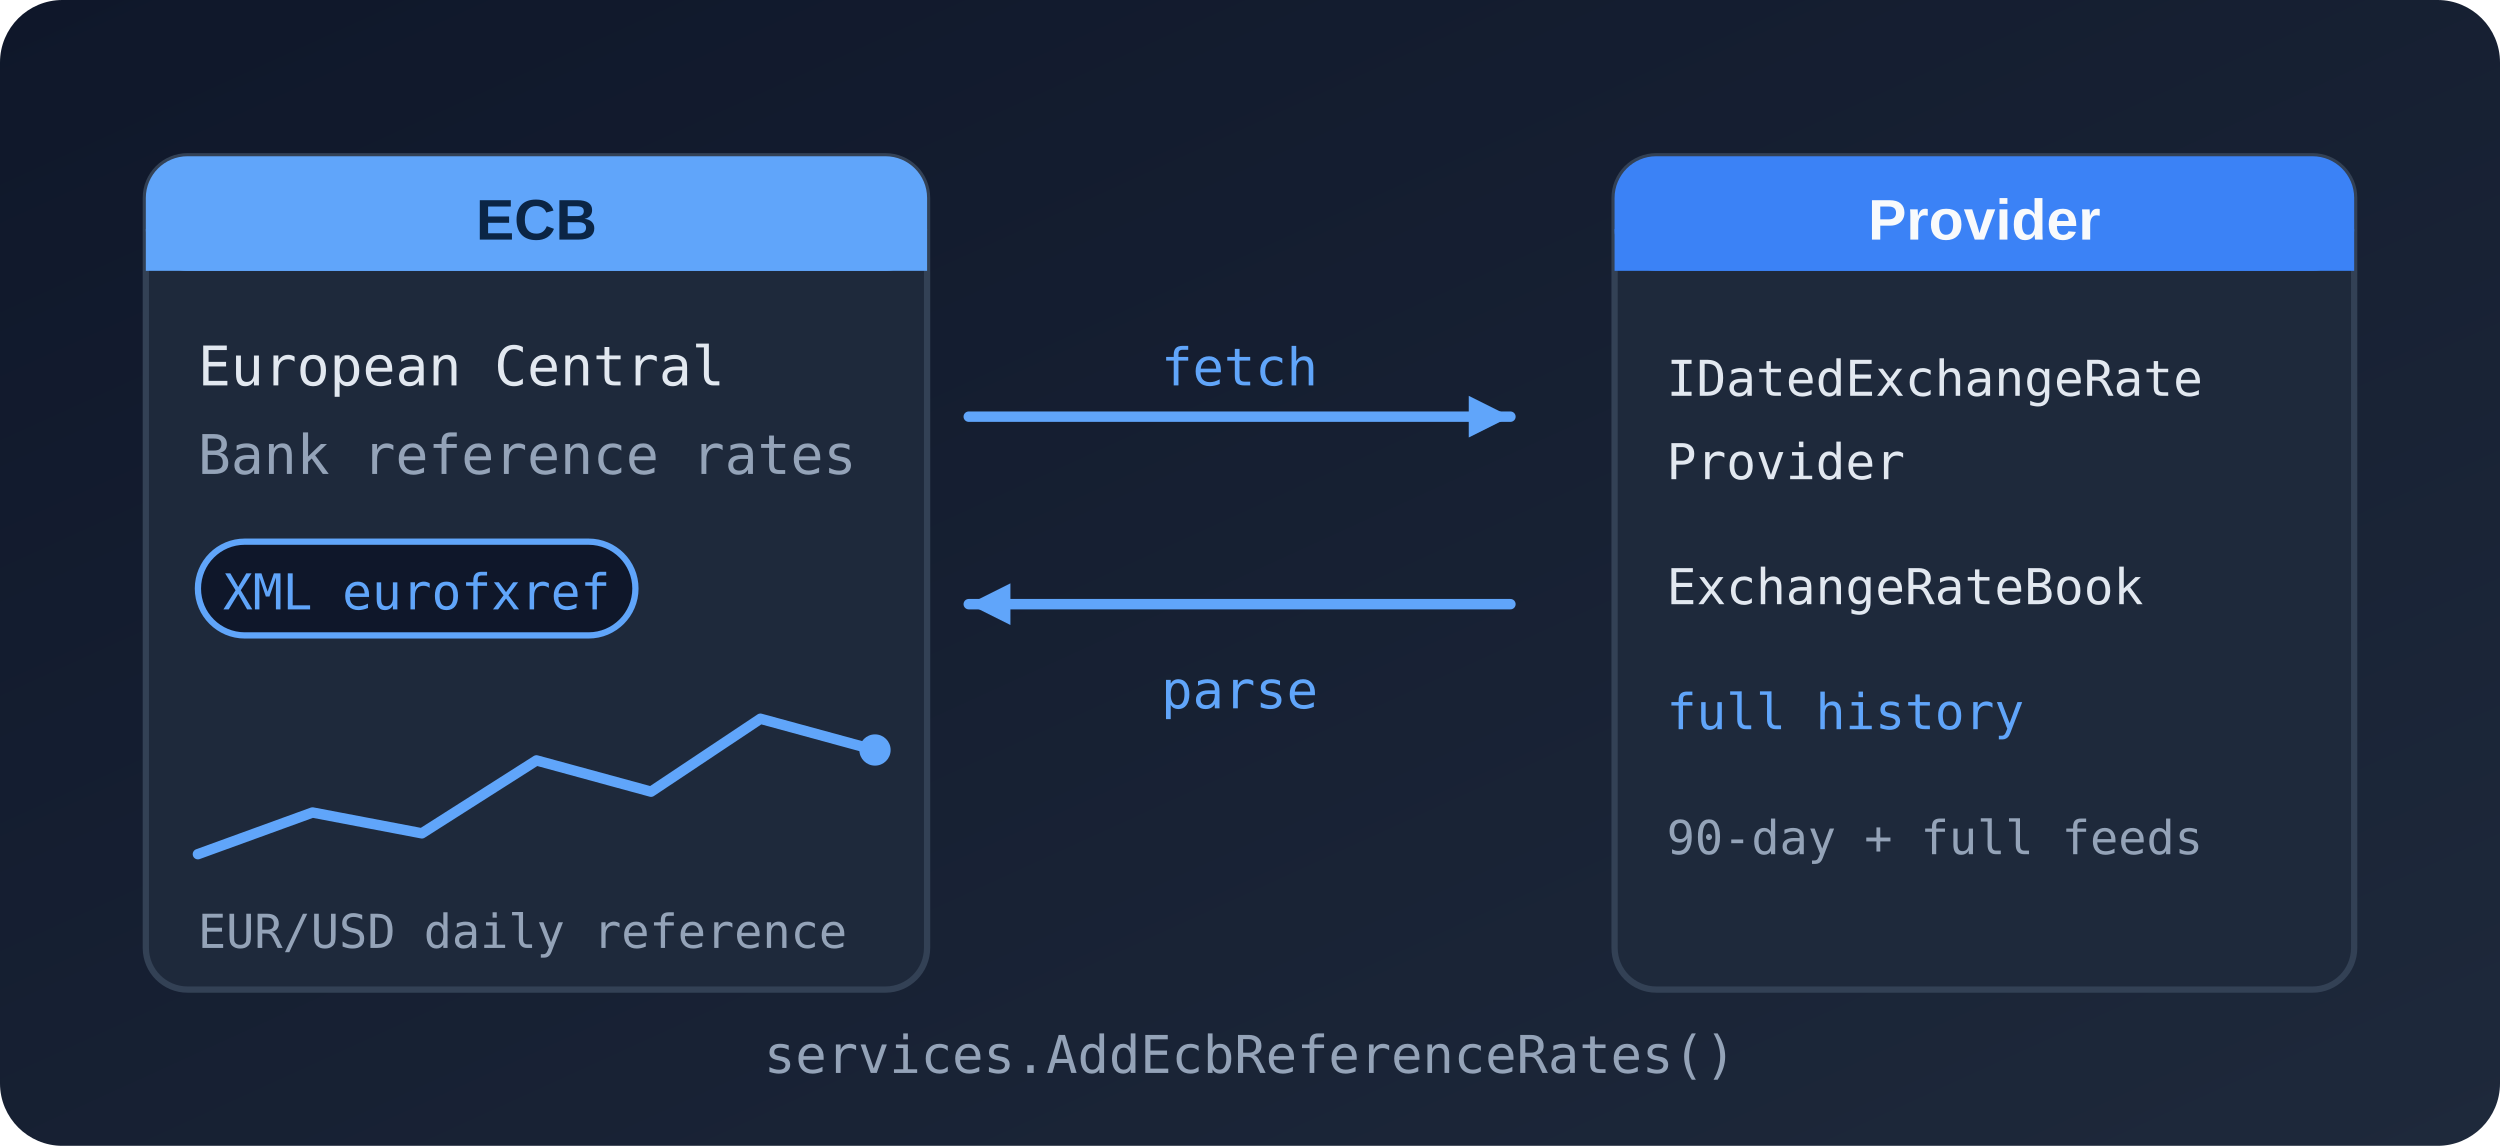
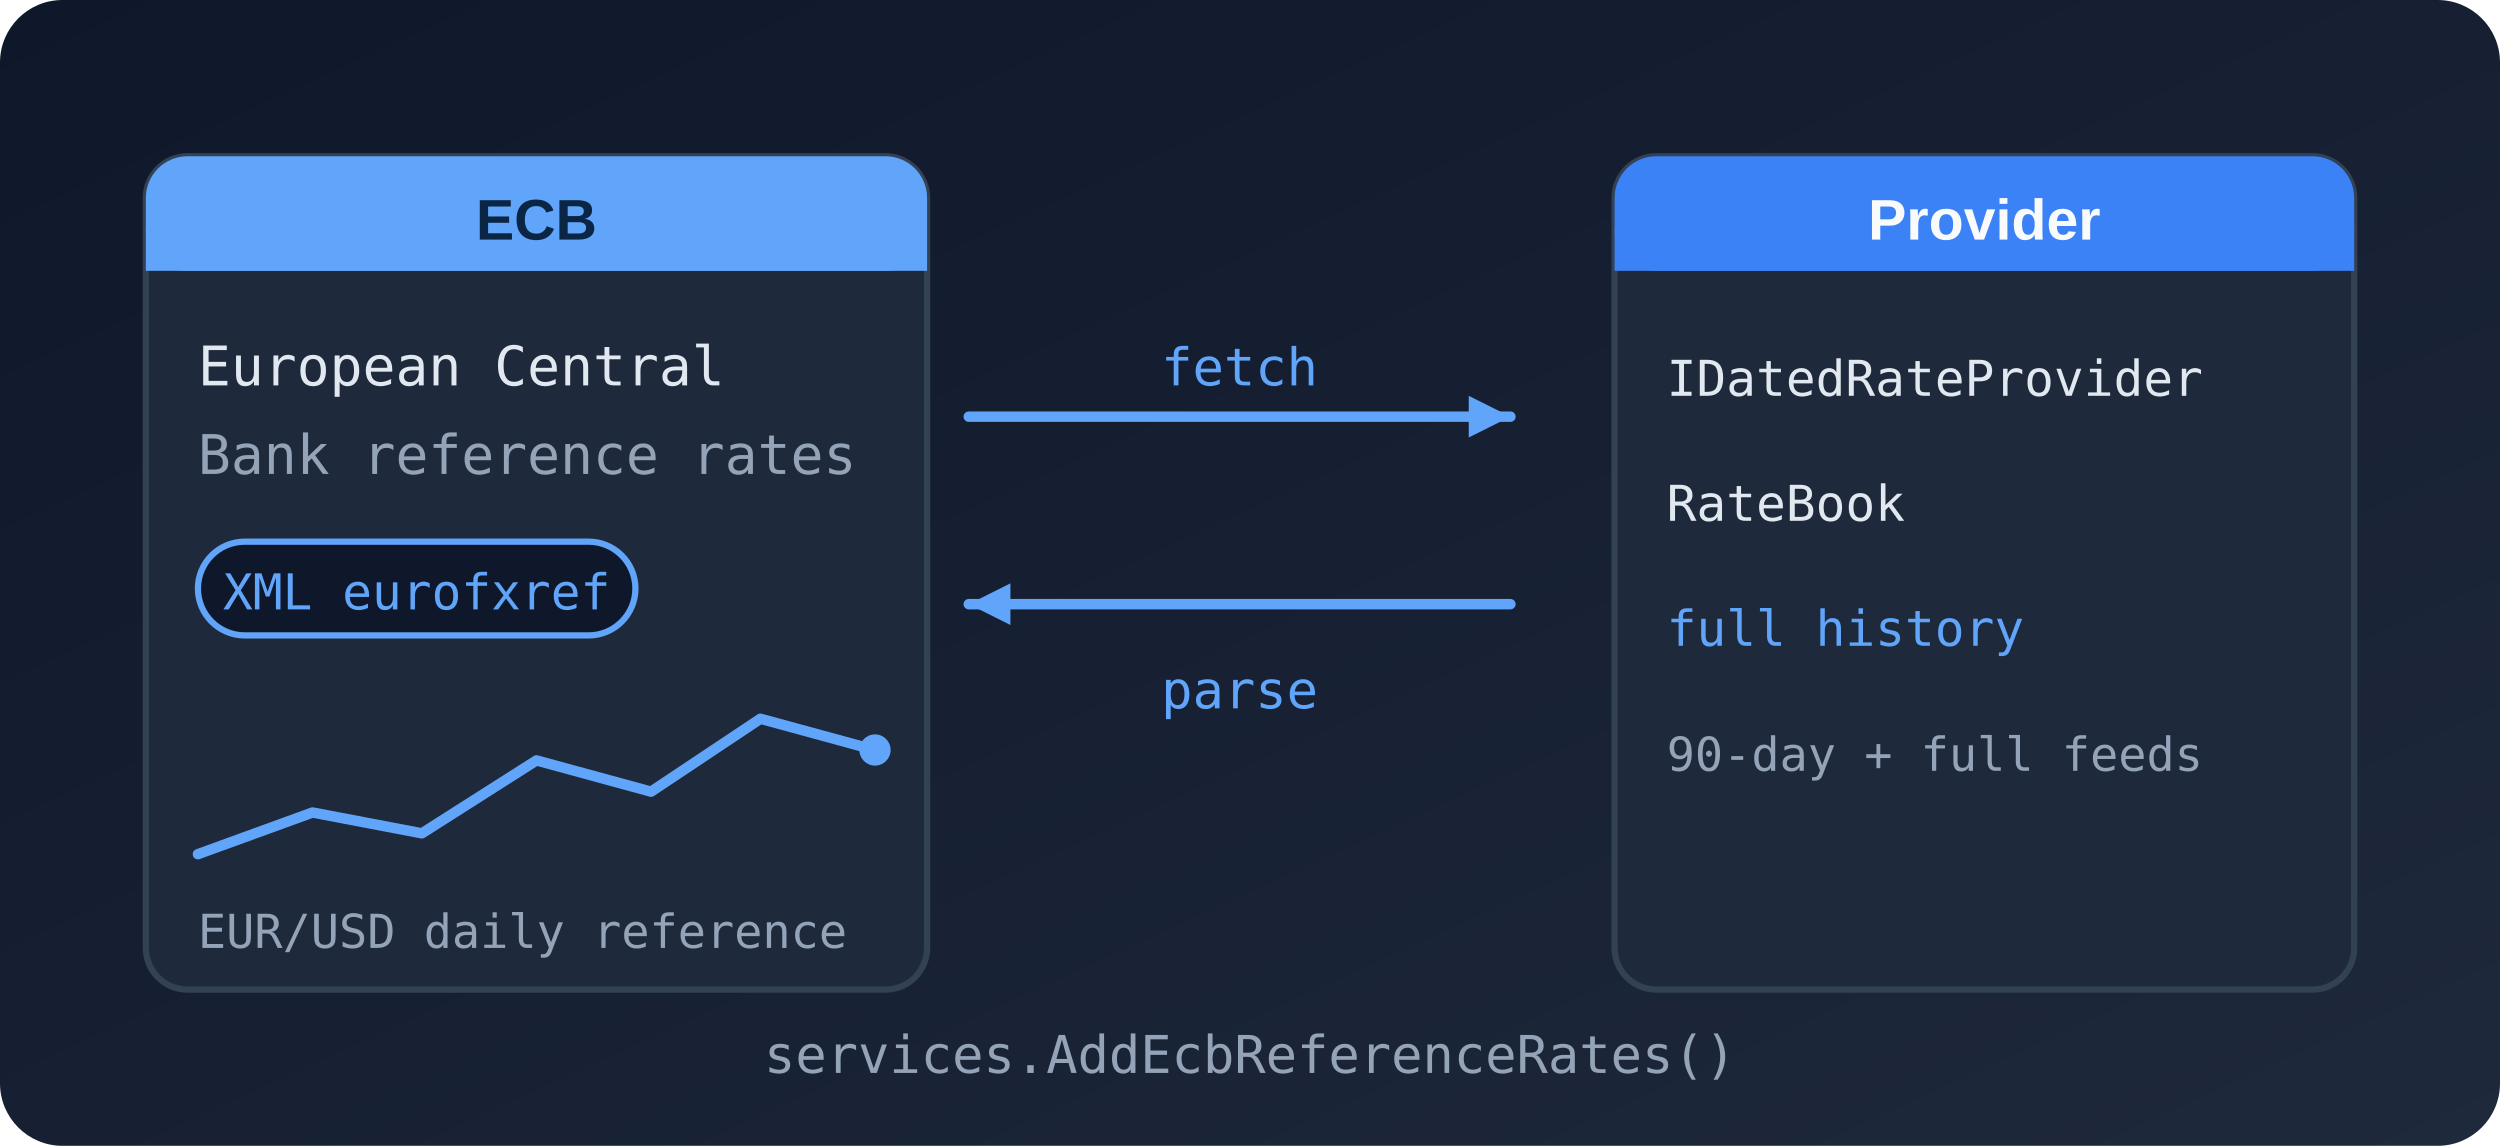
<svg xmlns="http://www.w3.org/2000/svg" viewBox="0 0 480 220" role="img" aria-label="Bodu.Financial.ExchangeRates.Ecb — European Central Bank exchange-rate provider">
  <defs>
    <linearGradient id="fxecb-bg" x1="0" y1="0" x2="1" y2="1">
      <stop offset="0" stop-color="#0F172A" />
      <stop offset="1" stop-color="#1E293B" />
    </linearGradient>
  </defs>
  <rect width="480" height="220" rx="12" fill="url(#fxecb-bg)" />
  <g transform="translate(28 30)" font-family="'Segoe UI','Helvetica Neue',Arial,sans-serif" font-size="11">
    <rect width="150" height="160" rx="8" fill="#1E293B" stroke="#334155" stroke-width="1.2" />
    <rect width="150" height="22" rx="8" fill="#60A5FA" />
    <rect y="14" width="150" height="8" fill="#60A5FA" />
    <text x="75" y="16" fill="#0B2545" text-anchor="middle" font-weight="700" font-size="11">ECB</text>
    <g fill="#E2E8F0" font-family="'Consolas','Menlo',monospace" font-size="10.5">
      <text x="10" y="44">European Central</text>
      <text x="10" y="61">
        <tspan fill="#94A3B8">Bank reference rates</tspan>
      </text>
    </g>
    <rect x="10" y="74" width="84" height="18" rx="9" fill="#0F172A" stroke="#60A5FA" stroke-width="1.2" />
    <text x="52" y="87" fill="#60A5FA" text-anchor="middle" font-family="'Consolas','Menlo',monospace" font-size="9.5">XML eurofxref</text>
    <g transform="translate(10 100)">
      <polyline points="0,34 22,26 43,30 65,16 87,22 108,8 130,14" fill="none" stroke="#60A5FA" stroke-width="2" stroke-linecap="round" stroke-linejoin="round" />
      <circle cx="130" cy="14" r="3" fill="#60A5FA" />
      <text x="0" y="52" fill="#94A3B8" font-family="'Consolas','Menlo',monospace" font-size="9">EUR/USD daily reference</text>
    </g>
  </g>
  <g transform="translate(186 80)" fill="none" stroke="#60A5FA" stroke-width="2" stroke-linecap="round">
    <line x1="0" y1="0" x2="104" y2="0" />
    <polygon points="104,0 96,-4 96,4" fill="#60A5FA" stroke="none" />
    <line x1="104" y1="36" x2="0" y2="36" />
    <polygon points="0,36 8,32 8,40" fill="#60A5FA" stroke="none" />
  </g>
  <g transform="translate(186 80)" fill="#60A5FA" font-family="'Consolas','Menlo',monospace" font-size="10" text-anchor="middle">
    <text x="52" y="-6">fetch</text>
    <text x="52" y="56">parse</text>
  </g>
  <g transform="translate(310 30)" font-family="'Segoe UI','Helvetica Neue',Arial,sans-serif" font-size="11">
    <rect width="142" height="160" rx="8" fill="#1E293B" stroke="#334155" stroke-width="1.2" />
    <rect width="142" height="22" rx="8" fill="#3B82F6" />
    <rect y="14" width="142" height="8" fill="#3B82F6" />
    <text x="71" y="16" fill="#F8FAFC" text-anchor="middle" font-weight="700" font-size="11">Provider</text>
    <g fill="#E2E8F0" font-family="'Consolas','Menlo',monospace" font-size="9.5">
-       <text x="10" y="46">IDatedExchangeRate</text>
-       <text x="10" y="62">Provider</text>
-       <text x="10" y="86">ExchangeRateBook</text>
-       <text x="10" y="110">
+       <text x="10" y="46">IDatedRateProvider</text>
+       <text x="10" y="70">RateBook</text>
+       <text x="10" y="94">
        <tspan fill="#60A5FA">full history</tspan>
      </text>
-       <text x="10" y="134">
+       <text x="10" y="118">
        <tspan fill="#94A3B8" font-size="9">90-day + full feeds</tspan>
      </text>
    </g>
  </g>
  <g fill="#94A3B8" font-family="'Consolas','Menlo',monospace" font-size="10">
    <text x="240" y="206" text-anchor="middle">services.AddEcbReferenceRates()</text>
  </g>
</svg>
